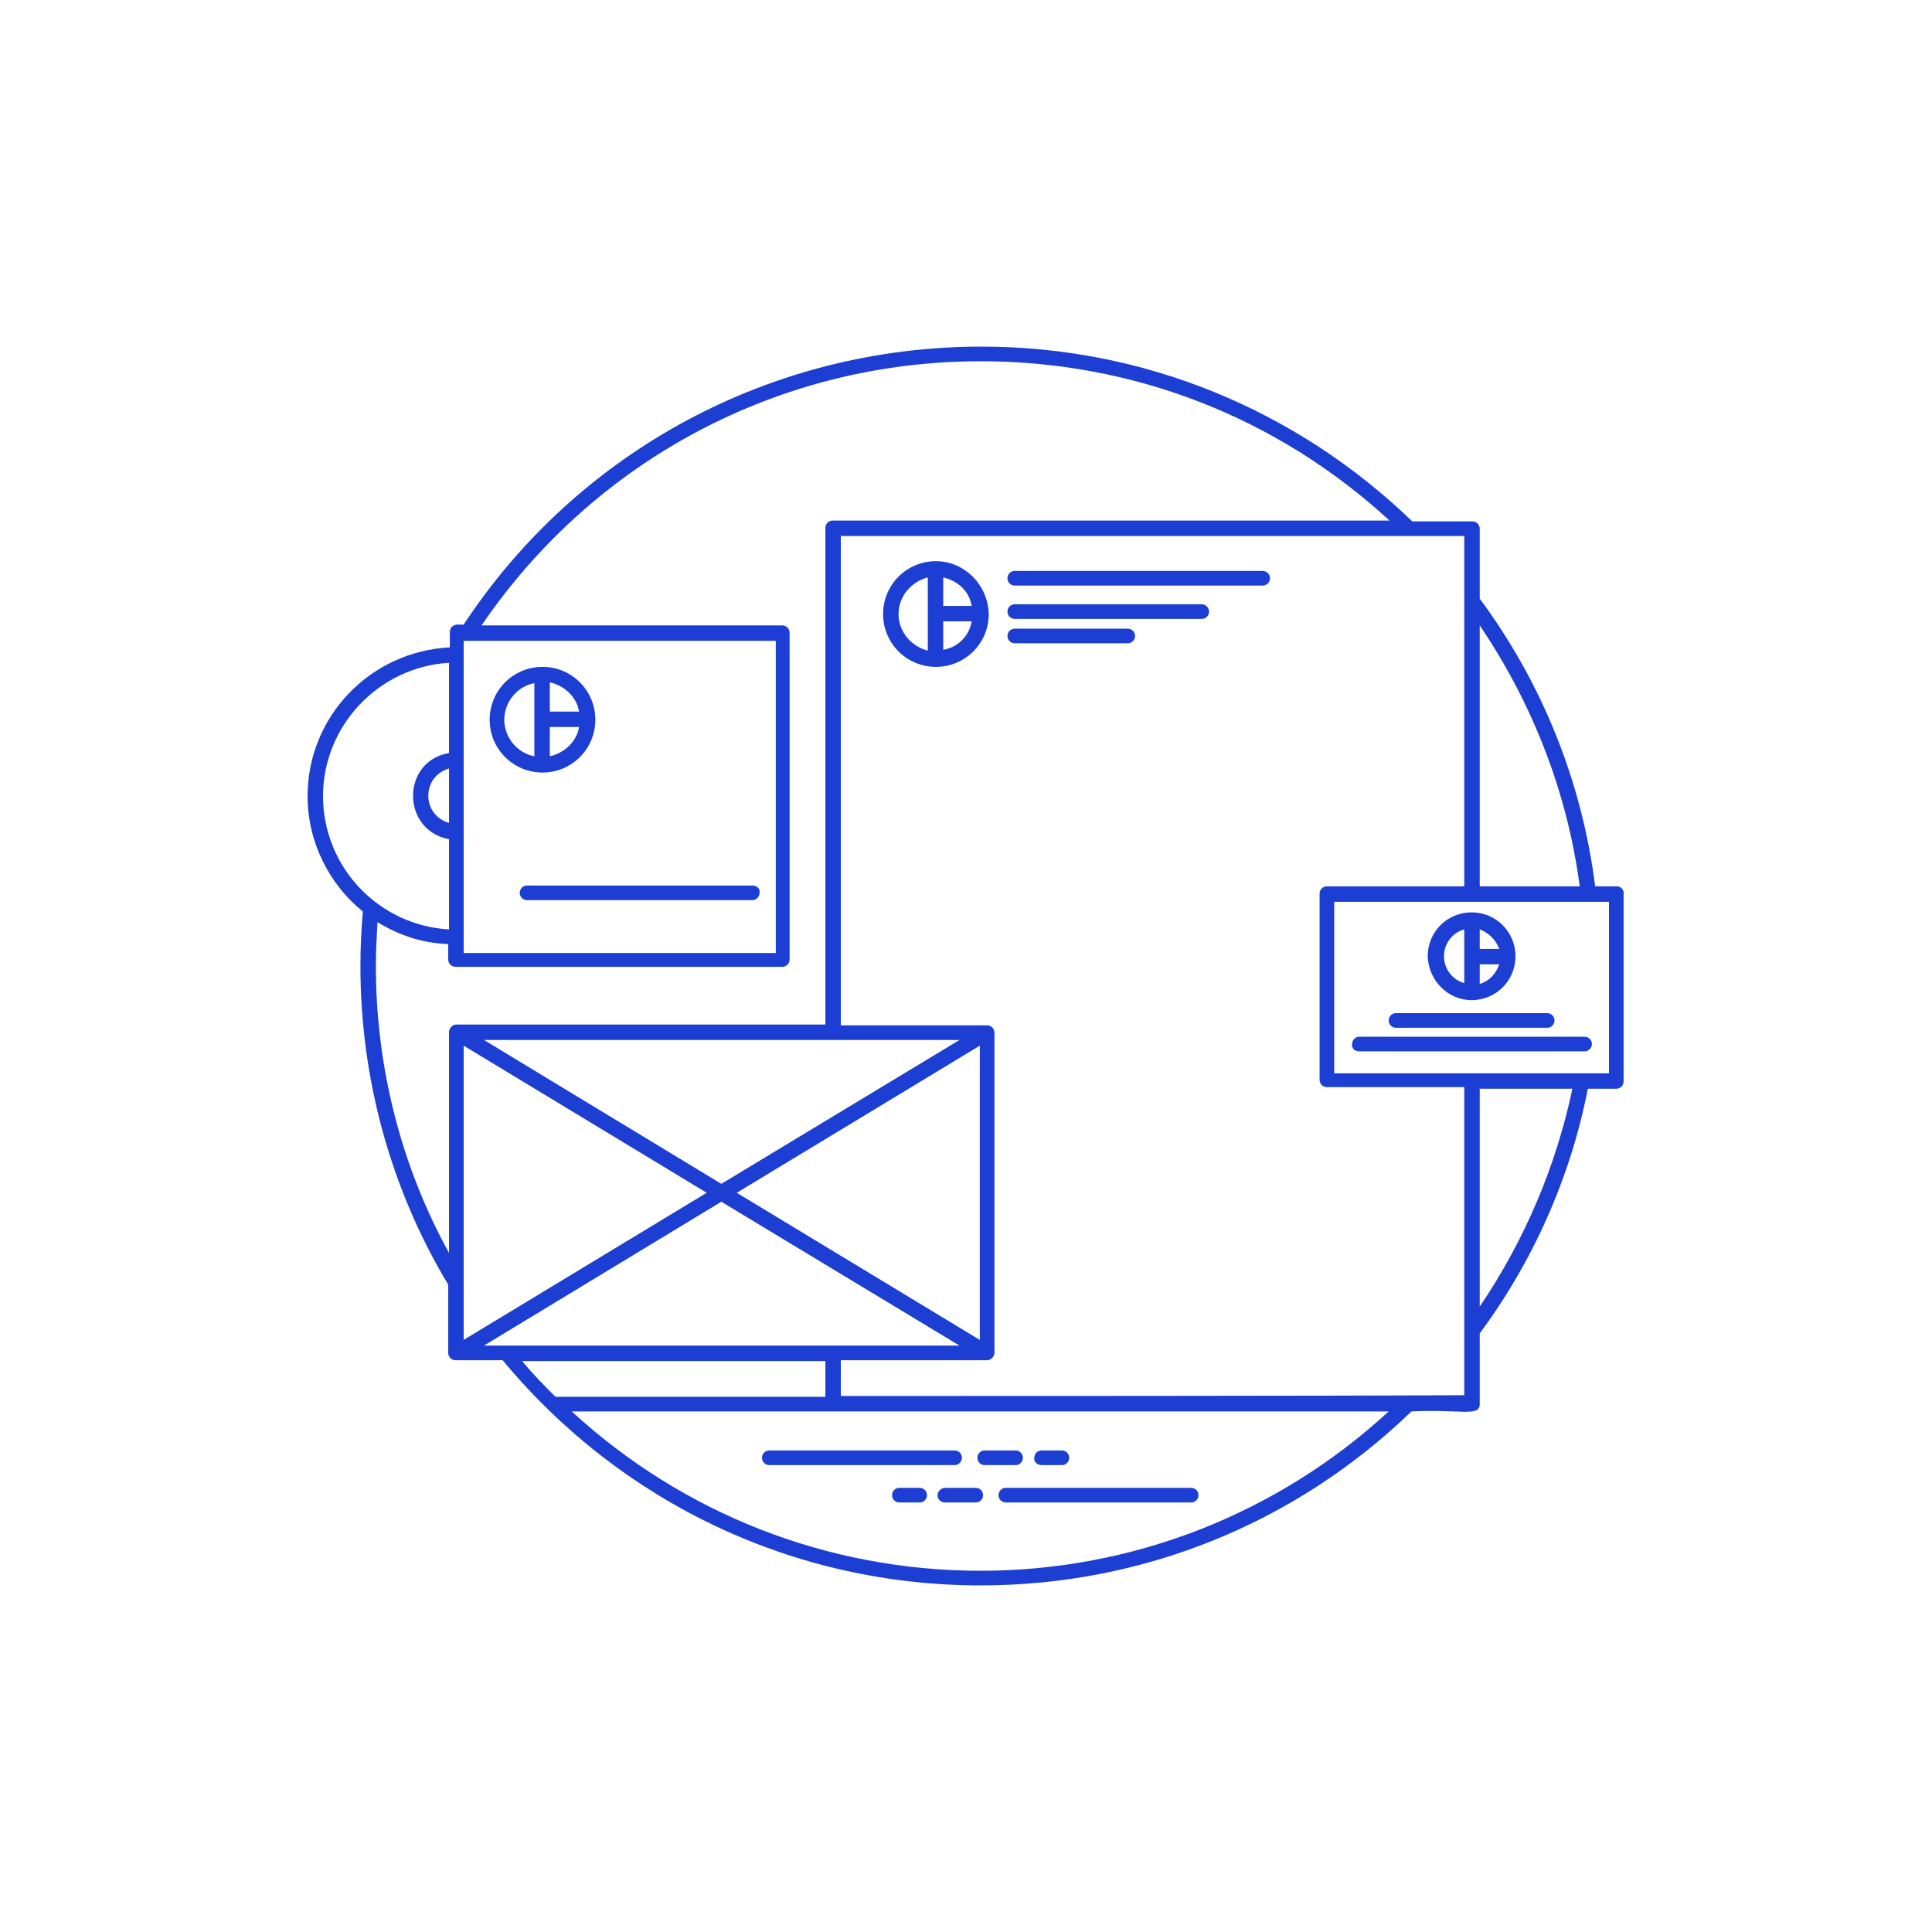
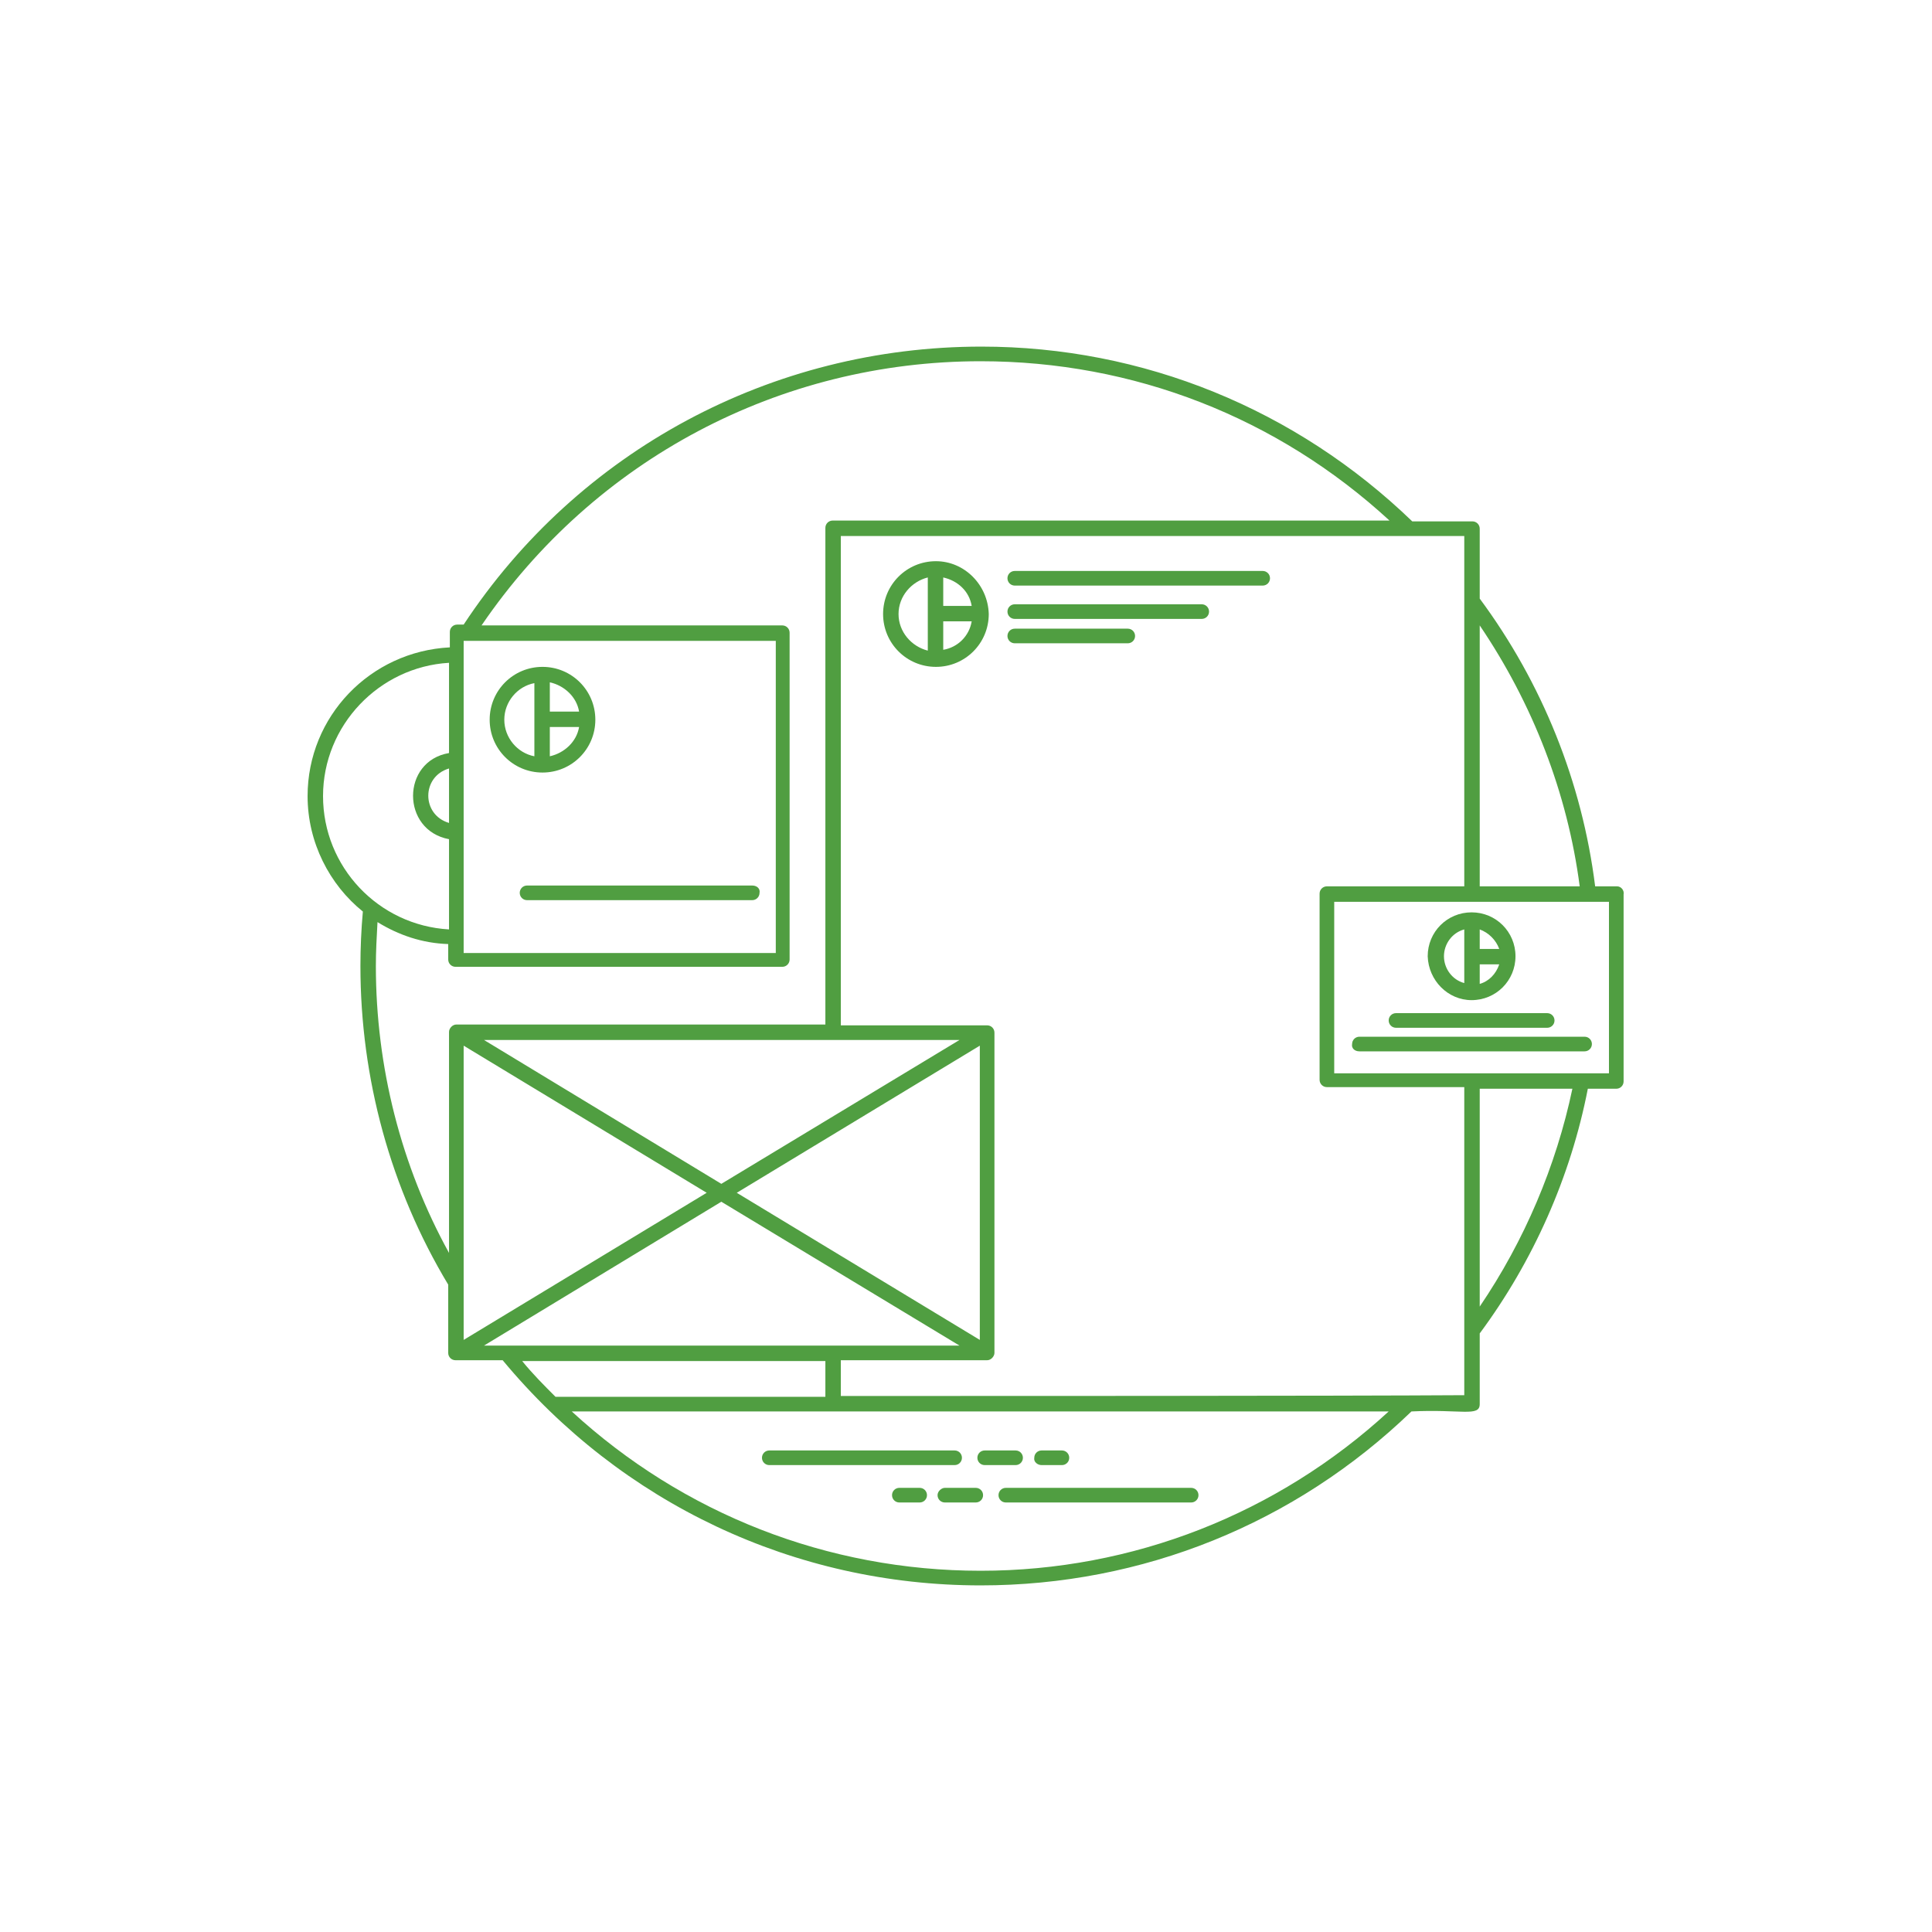
- <svg xmlns="http://www.w3.org/2000/svg" width="100" height="100">
-   <svg fill="#1c3ed3" transform="matrix(.69 0 0 .69 15.5 15.5)" viewBox="0 0 164 164">
-     <path d="M36.4 51.7c0-3.6-2.9-6.5-6.5-6.5s-6.5 2.9-6.5 6.5 2.9 6.5 6.5 6.5 6.5-2.9 6.5-6.5zm-5.6 4.5v-3.6h3.6c-.3 1.8-1.8 3.2-3.6 3.6zm3.6-5.5h-3.6v-3.6c1.8.4 3.3 1.8 3.6 3.6zm-9.2 1c0-2.2 1.6-4.1 3.7-4.5v9c-2.1-.4-3.7-2.3-3.7-4.5zM56.9 142.5c0 .5.4.9.9.9h22.8c.5 0 .9-.4.9-.9s-.4-.9-.9-.9H57.8c-.5 0-.9.4-.9.9zM84.3 143.4h3.8c.5 0 .9-.4.9-.9s-.4-.9-.9-.9h-3.8c-.5 0-.9.4-.9.9s.4.9.9.9zM91.3 143.4h2.5c.5 0 .9-.4.9-.9s-.4-.9-.9-.9h-2.5c-.5 0-.9.4-.9.9-.1.5.4.9.9.9zM86 147.1c0 .5.4.9.9.9h22.8c.5 0 .9-.4.9-.9s-.4-.9-.9-.9H86.9c-.5 0-.9.4-.9.9zM78.5 147.1c0 .5.4.9.9.9h3.8c.5 0 .9-.4.9-.9s-.4-.9-.9-.9h-3.8c-.4 0-.9.4-.9.9zM76.3 146.2h-2.5c-.5 0-.9.4-.9.9s.4.9.9.9h2.5c.5 0 .9-.4.9-.9s-.4-.9-.9-.9zM78.3 32.2c-3.6 0-6.5 2.9-6.5 6.5s2.9 6.5 6.5 6.5 6.5-2.9 6.5-6.5c-.1-3.6-3-6.5-6.5-6.5zm4.4 5.5h-3.5v-3.5c1.8.4 3.2 1.7 3.5 3.5zm-9 1c0-2.2 1.6-4 3.6-4.5v9c-2-.5-3.6-2.3-3.6-4.5zm5.5 4.4v-3.5h3.5c-.3 1.8-1.7 3.2-3.5 3.5z" />
-     <path d="M162.1 72.2h-2.7c-1.6-12.8-6.5-25-14.2-35.4v-8.6c0-.5-.4-.9-.9-.9h-7.4c-14.3-13.8-33.1-21.5-53-21.5-25.8 0-49.6 12.8-63.7 34.2h-.8c-.5 0-.9.4-.9.9v1.9C8.7 43.3 1 51.3 1 61.1 1 66.8 3.7 72 7.8 75.3c-.2 2.2-.3 4.5-.3 6.7 0 13.8 3.7 27.4 10.8 39.2v8.4c0 .5.4.9.9.9H25c14.6 17.6 35.9 27.7 58.8 27.7 19.9 0 38.7-7.6 53-21.4 6.1-.3 8.4.7 8.4-.9v-8.7c6.6-8.9 11.2-19.3 13.3-30.1h3.5c.5 0 .9-.4.9-.9v-23c.1-.5-.3-1-.8-1zm-4.6 0h-12.3V40.1c6.5 9.6 10.8 20.6 12.3 32.1zM18.4 64.4c-3.4-1-3.4-5.7 0-6.7v6.7zm1.8 14.1V56.7 42h38.4v38.4H20.2v-1.9zM2.9 61.1c0-8.7 6.9-15.9 15.5-16.4v11.1c-5.9 1-5.9 9.5 0 10.6v11.1C9.7 77 2.9 69.8 2.9 61.1zM9.4 82c0-1.8.1-3.6.2-5.4 2.6 1.6 5.5 2.6 8.7 2.7v1.9c0 .5.4.9.9.9h40.2c.5 0 .9-.4.9-.9V41c0-.5-.4-.9-.9-.9h-37C36.3 19.7 59.1 7.6 83.8 7.6c18.8 0 36.5 6.9 50.3 19.6H65.6c-.5 0-.9.4-.9.9v61.1H19.3c-.5 0-.9.5-.9.9v27.2c-5.9-10.7-9-22.9-9-35.3zm74.3 46l-29.9-18.1 29.9-18.1V128zM20.2 91.8l29.9 18.1L20.2 128V91.8zm31.7 17L22.7 91.1h58.5l-29.3 17.7zm0 2.2l29.3 17.7H22.7L51.9 111zm12.8 19.6v4.4H31.5c-1.4-1.4-2.8-2.8-4.1-4.4h37.3zm19.1 25.8c-18.8 0-36.6-7-50.3-19.6H134c-13.7 12.6-31.5 19.6-50.2 19.6zm-17.2-21.5v-4.4h18c.5 0 .9-.5.9-.9V90.2c0-.5-.4-.9-.9-.9h-18V29.1h76.7v43.1h-16.9c-.5 0-.9.4-.9.9V96c0 .5.4.9.9.9h16.9v37.9c-14.5.1-63 .1-76.7.1zm78.6-11V97.1h11.4c-2 9.5-5.9 18.7-11.4 26.8zm15.9-28.7h-33.8V74.1h33.8v21.1z" />
-     <path d="M144.2 86.2c3 0 5.4-2.4 5.4-5.4 0-3-2.4-5.4-5.4-5.4s-5.4 2.4-5.4 5.4c.1 3 2.5 5.4 5.4 5.4zm1-2v-2.4h2.4c-.4 1.2-1.3 2.1-2.4 2.4zm2.4-4.3h-2.4v-2.4c1.1.4 2 1.3 2.4 2.4zm-4.3-2.4v6.6c-1.5-.4-2.5-1.8-2.5-3.3 0-1.5 1-2.9 2.5-3.3zM134.9 89.6h18.6c.5 0 .9-.4.9-.9s-.4-.9-.9-.9h-18.6c-.5 0-.9.4-.9.9s.4.9.9.9zM130.4 92.5h27.7c.5 0 .9-.4.9-.9s-.4-.9-.9-.9h-27.7c-.5 0-.9.4-.9.9-.1.5.3.9.9.9zM118.5 33.4H88c-.5 0-.9.4-.9.9s.4.9.9.9h30.5c.5 0 .9-.4.9-.9s-.4-.9-.9-.9zM111 37.5H88c-.5 0-.9.4-.9.9s.4.9.9.9h23c.5 0 .9-.4.9-.9s-.4-.9-.9-.9zM101.9 40.5H88c-.5 0-.9.4-.9.9s.4.9.9.9h13.9c.5 0 .9-.4.9-.9s-.4-.9-.9-.9zM55.7 72.1H28c-.5 0-.9.4-.9.9s.4.9.9.9h27.7c.5 0 .9-.4.9-.9.1-.5-.3-.9-.9-.9z" />
+ <svg xmlns="http://www.w3.org/2000/svg" id="svg956" version="1.1" height="100" width="100">
+   <defs id="defs960" />
+   <svg style="fill:#22840e;fill-opacity:0.788" id="svg954" version="1.1" viewBox="0 0 164 164" transform="matrix(.69 0 0 .69 15.5 15.5)" fill="#1c3ed3">
+     <path style="fill:#22840e;fill-opacity:0.788" id="path948" d="M36.4 51.7c0-3.6-2.9-6.5-6.5-6.5s-6.5 2.9-6.5 6.5 2.9 6.5 6.5 6.5 6.5-2.9 6.5-6.5zm-5.6 4.5v-3.6h3.6c-.3 1.8-1.8 3.2-3.6 3.6zm3.6-5.5h-3.6v-3.6c1.8.4 3.3 1.8 3.6 3.6zm-9.2 1c0-2.2 1.6-4.1 3.7-4.5v9c-2.1-.4-3.7-2.3-3.7-4.5zM56.9 142.5c0 .5.4.9.9.9h22.8c.5 0 .9-.4.9-.9s-.4-.9-.9-.9H57.8c-.5 0-.9.4-.9.9zM84.3 143.4h3.8c.5 0 .9-.4.9-.9s-.4-.9-.9-.9h-3.8c-.5 0-.9.4-.9.9s.4.9.9.9zM91.3 143.4h2.5c.5 0 .9-.4.9-.9s-.4-.9-.9-.9h-2.5c-.5 0-.9.4-.9.9-.1.5.4.9.9.9zM86 147.1c0 .5.4.9.9.9h22.8c.5 0 .9-.4.9-.9s-.4-.9-.9-.9H86.9c-.5 0-.9.4-.9.9zM78.5 147.1c0 .5.4.9.9.9h3.8c.5 0 .9-.4.9-.9s-.4-.9-.9-.9h-3.8c-.4 0-.9.4-.9.9zM76.3 146.2h-2.5c-.5 0-.9.4-.9.9s.4.9.9.9h2.5c.5 0 .9-.4.9-.9s-.4-.9-.9-.9zM78.3 32.2c-3.6 0-6.5 2.9-6.5 6.5s2.9 6.5 6.5 6.5 6.5-2.9 6.5-6.5c-.1-3.6-3-6.5-6.5-6.5zm4.4 5.5h-3.5v-3.5c1.8.4 3.2 1.7 3.5 3.5zm-9 1c0-2.2 1.6-4 3.6-4.5v9c-2-.5-3.6-2.3-3.6-4.5zm5.5 4.4v-3.5h3.5c-.3 1.8-1.7 3.2-3.5 3.5z" />
+     <path style="fill:#22840e;fill-opacity:0.788" id="path950" d="M162.1 72.2h-2.7c-1.6-12.8-6.5-25-14.2-35.4v-8.6c0-.5-.4-.9-.9-.9h-7.4c-14.3-13.8-33.1-21.5-53-21.5-25.8 0-49.6 12.8-63.7 34.2h-.8c-.5 0-.9.4-.9.9v1.9C8.7 43.3 1 51.3 1 61.1 1 66.8 3.7 72 7.8 75.3c-.2 2.2-.3 4.5-.3 6.7 0 13.8 3.7 27.4 10.8 39.2v8.4c0 .5.4.9.9.9H25c14.6 17.6 35.9 27.7 58.8 27.7 19.9 0 38.7-7.6 53-21.4 6.1-.3 8.4.7 8.4-.9v-8.7c6.6-8.9 11.2-19.3 13.3-30.1h3.5c.5 0 .9-.4.9-.9v-23c.1-.5-.3-1-.8-1zm-4.6 0h-12.3V40.1c6.5 9.6 10.8 20.6 12.3 32.1zM18.4 64.4c-3.4-1-3.4-5.7 0-6.7v6.7zm1.8 14.1V56.7 42h38.4v38.4H20.2v-1.9zM2.9 61.1c0-8.7 6.9-15.9 15.5-16.4v11.1c-5.9 1-5.9 9.5 0 10.6v11.1C9.7 77 2.9 69.8 2.9 61.1zM9.4 82c0-1.8.1-3.6.2-5.4 2.6 1.6 5.5 2.6 8.7 2.7v1.9c0 .5.4.9.9.9h40.2c.5 0 .9-.4.9-.9V41c0-.5-.4-.9-.9-.9h-37C36.3 19.7 59.1 7.6 83.8 7.6c18.8 0 36.5 6.9 50.3 19.6H65.6c-.5 0-.9.4-.9.9v61.1H19.3c-.5 0-.9.5-.9.9v27.2c-5.9-10.7-9-22.9-9-35.3zm74.3 46l-29.9-18.1 29.9-18.1V128zM20.2 91.8l29.9 18.1L20.2 128V91.8zm31.7 17L22.7 91.1h58.5l-29.3 17.7zm0 2.2l29.3 17.7H22.7L51.9 111zm12.8 19.6v4.4H31.5c-1.4-1.4-2.8-2.8-4.1-4.4h37.3zm19.1 25.8c-18.8 0-36.6-7-50.3-19.6H134c-13.7 12.6-31.5 19.6-50.2 19.6zm-17.2-21.5v-4.4h18c.5 0 .9-.5.9-.9V90.2c0-.5-.4-.9-.9-.9h-18V29.1h76.7v43.1h-16.9c-.5 0-.9.4-.9.9V96c0 .5.4.9.9.9h16.9v37.9c-14.5.1-63 .1-76.7.1zm78.6-11V97.1h11.4c-2 9.5-5.9 18.7-11.4 26.8zm15.9-28.7h-33.8V74.1h33.8v21.1z" />
+     <path style="fill:#22840e;fill-opacity:0.788" id="path952" d="M144.2 86.2c3 0 5.4-2.4 5.4-5.4 0-3-2.4-5.4-5.4-5.4s-5.4 2.4-5.4 5.4c.1 3 2.5 5.4 5.4 5.4zm1-2v-2.4h2.4c-.4 1.2-1.3 2.1-2.4 2.4zm2.4-4.3h-2.4v-2.4c1.1.4 2 1.3 2.4 2.4zm-4.3-2.4v6.6c-1.5-.4-2.5-1.8-2.5-3.3 0-1.5 1-2.9 2.5-3.3zM134.9 89.6h18.6c.5 0 .9-.4.9-.9s-.4-.9-.9-.9h-18.6c-.5 0-.9.4-.9.9s.4.9.9.9zM130.4 92.5h27.7c.5 0 .9-.4.9-.9s-.4-.9-.9-.9h-27.7c-.5 0-.9.4-.9.9-.1.5.3.9.9.9zM118.5 33.4H88c-.5 0-.9.4-.9.9s.4.9.9.9h30.5c.5 0 .9-.4.9-.9s-.4-.9-.9-.9zM111 37.5H88c-.5 0-.9.4-.9.9s.4.9.9.9h23c.5 0 .9-.4.9-.9s-.4-.9-.9-.9zM101.9 40.5H88c-.5 0-.9.4-.9.9s.4.9.9.9h13.9c.5 0 .9-.4.9-.9s-.4-.9-.9-.9zM55.7 72.1H28c-.5 0-.9.4-.9.9s.4.9.9.9h27.7c.5 0 .9-.4.9-.9.1-.5-.3-.9-.9-.9z" />
  </svg>
</svg>
